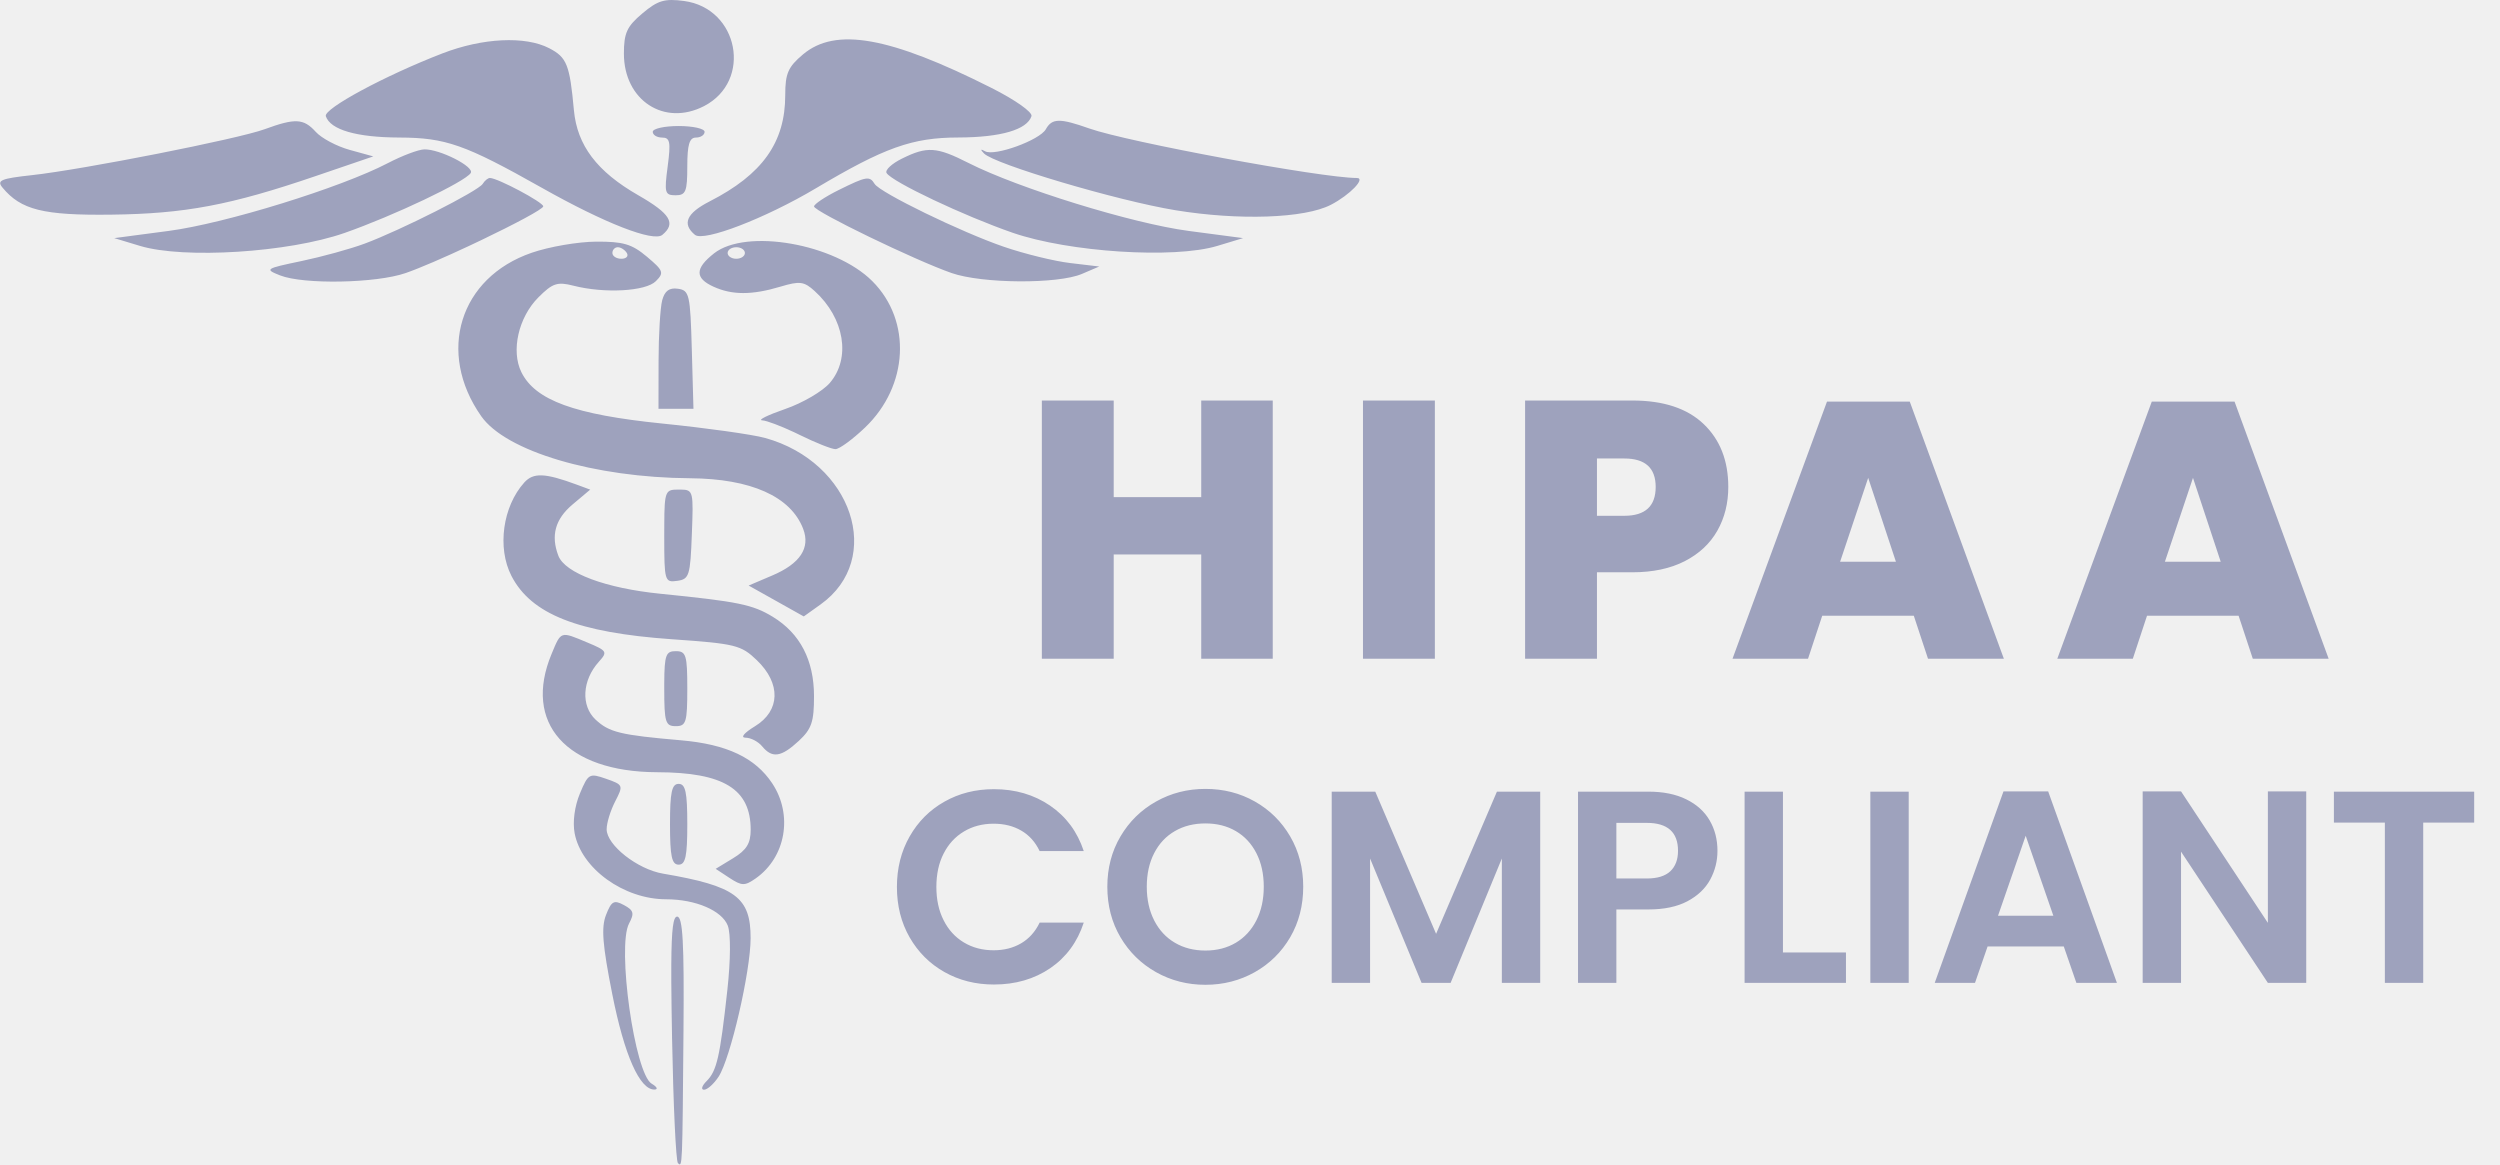
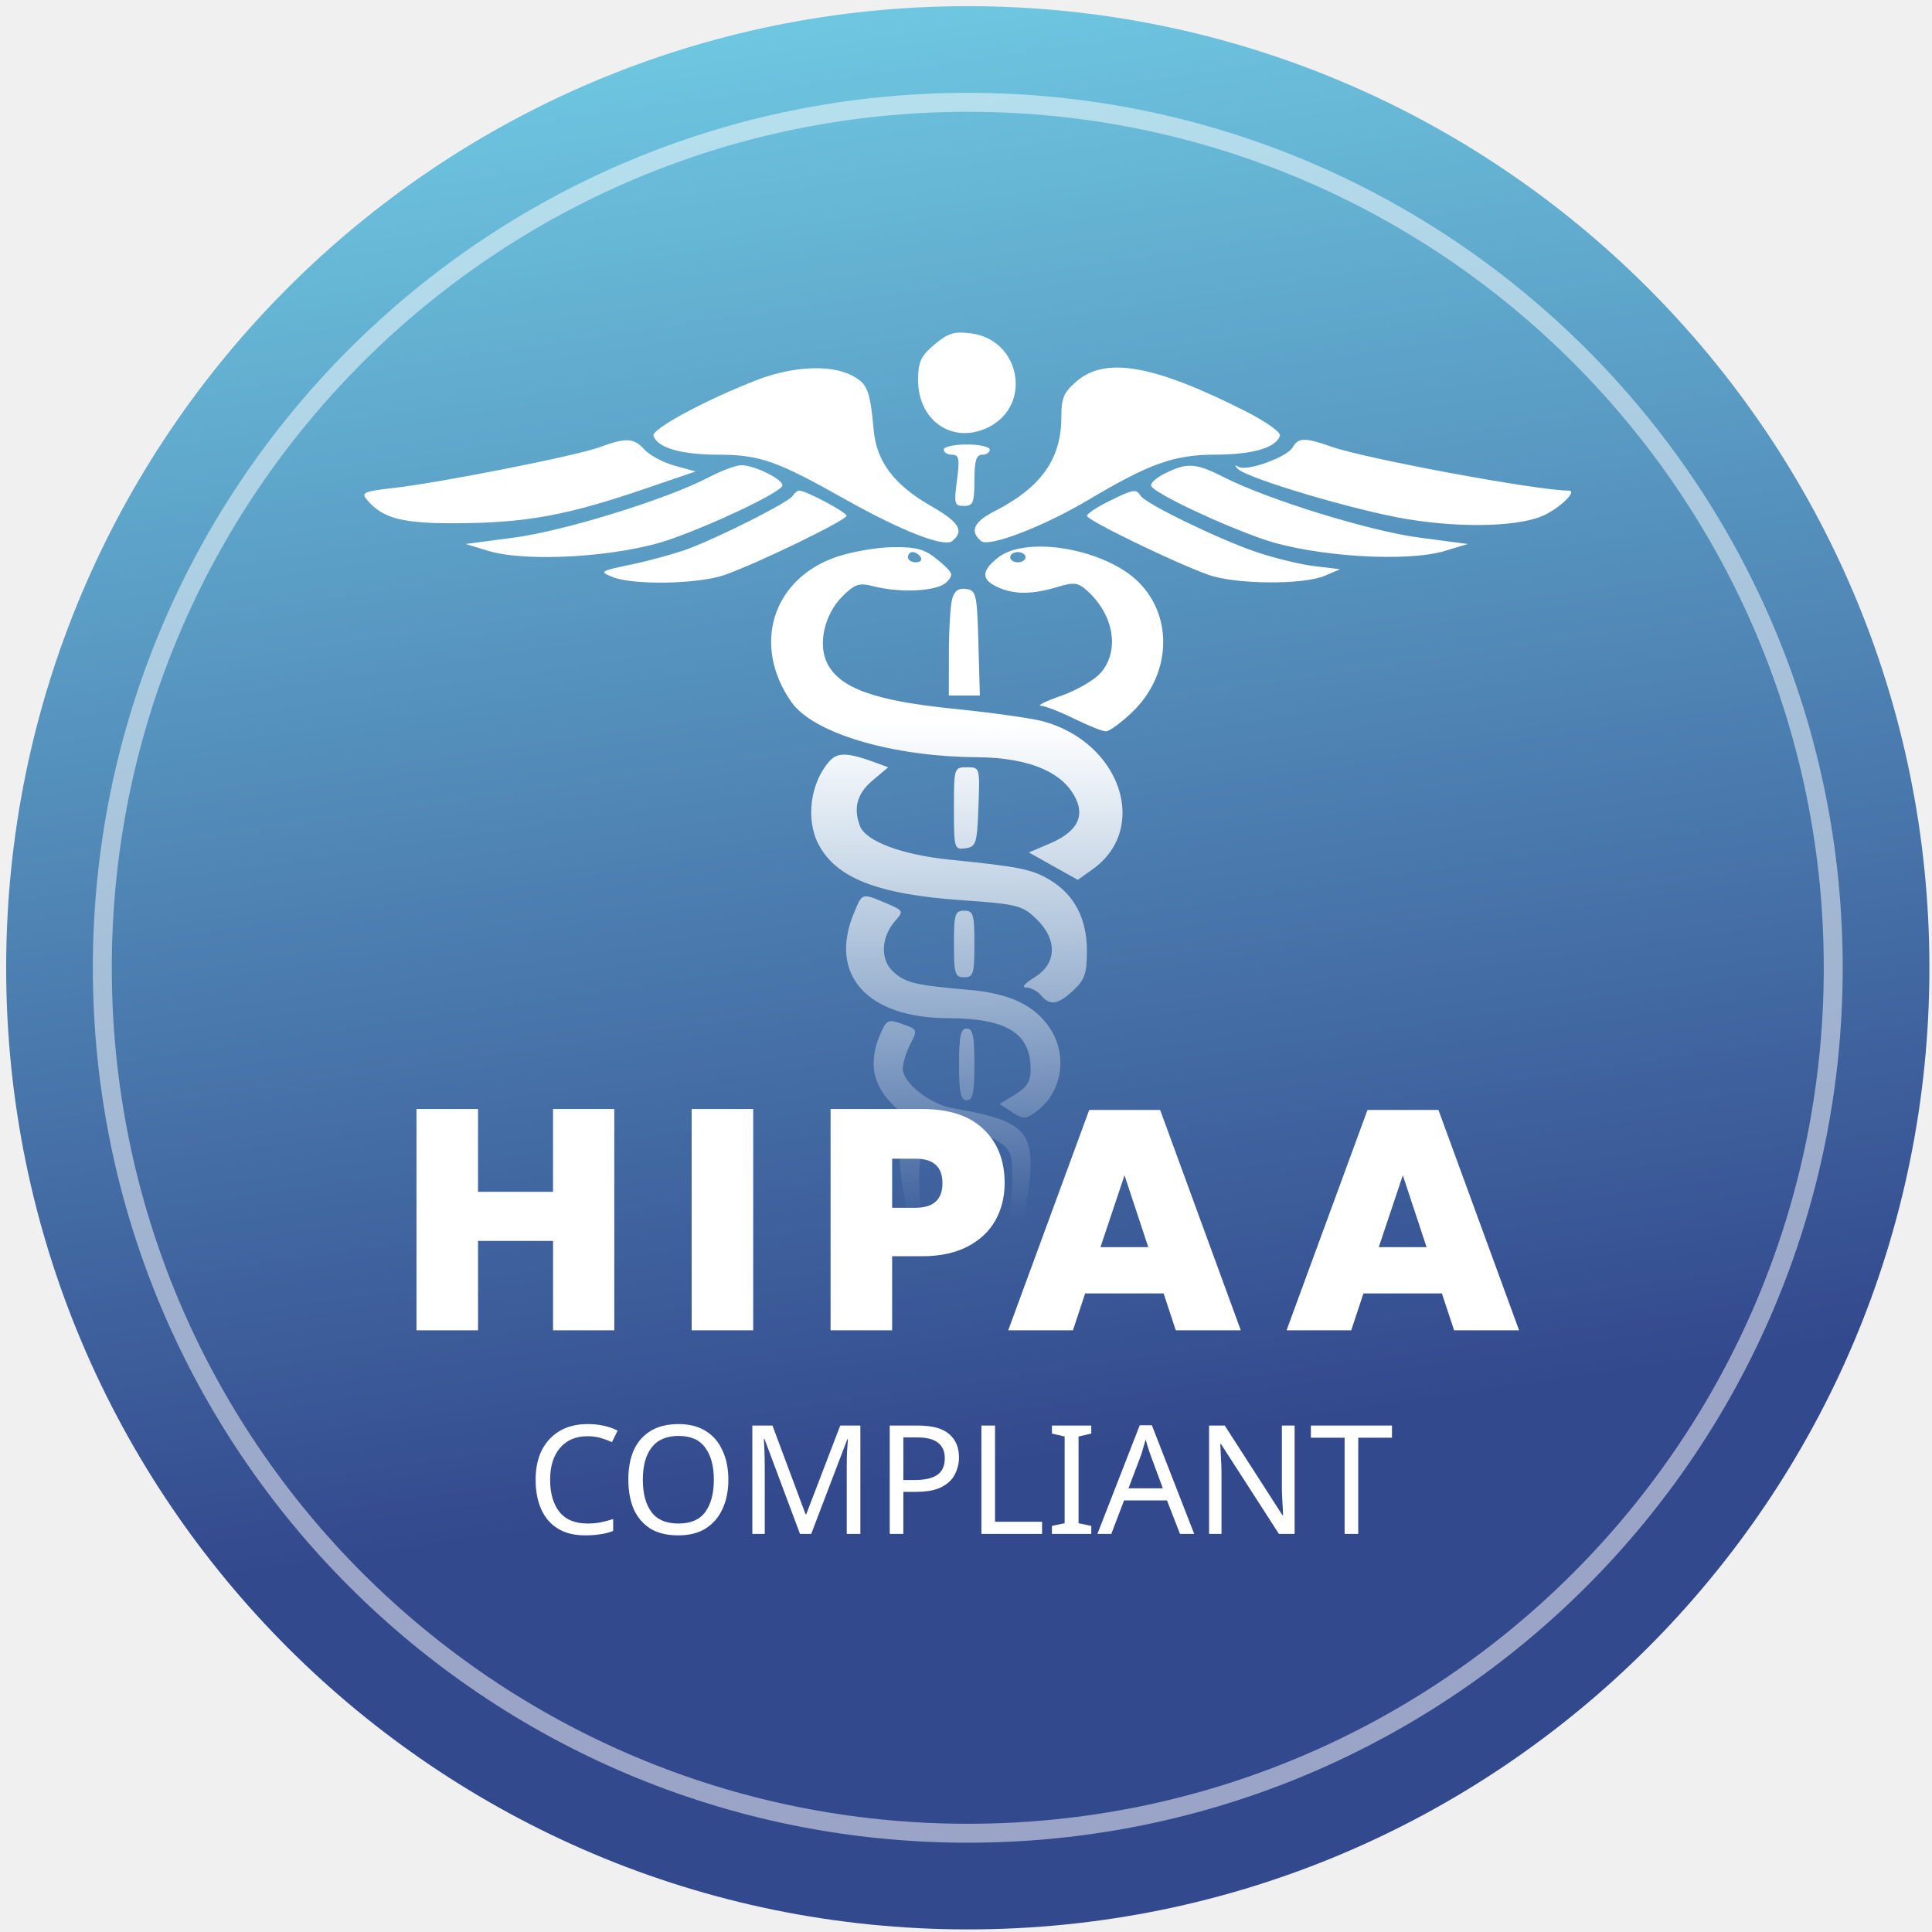
- <svg xmlns="http://www.w3.org/2000/svg" width="73px" height="34px" viewBox="0 0 73 34" version="1.1">
-   <g id="assets" stroke="none" stroke-width="1" fill="none" fill-rule="evenodd">
-     <g id="compliance" transform="translate(-273, 0)" fill="#9EA2BD">
-       <path d="M292.772,26.765 C292.937,26.766 292.979,27.506 292.958,30.093 C292.925,34.12 292.927,34.092 292.795,33.961 C292.737,33.903 292.661,32.26 292.624,30.31 C292.612,29.661 292.605,29.121 292.602,28.676 L292.602,28.154 C292.609,27.103 292.66,26.765 292.772,26.765 Z M289.932,23.174 C290.177,22.588 290.209,22.57 290.699,22.741 C291.2,22.916 291.206,22.931 290.963,23.402 C290.826,23.667 290.714,24.032 290.714,24.214 C290.714,24.675 291.611,25.383 292.359,25.51 C294.48,25.872 294.92,26.197 294.918,27.397 C294.917,28.366 294.328,30.912 293.983,31.439 C293.846,31.649 293.655,31.82 293.558,31.82 C293.461,31.82 293.494,31.707 293.632,31.569 C293.931,31.27 294.024,30.863 294.239,28.906 C294.335,28.03 294.34,27.264 294.252,27.031 C294.084,26.59 293.312,26.259 292.45,26.259 C291.215,26.259 289.972,25.361 289.779,24.328 C289.717,24.002 289.779,23.543 289.932,23.174 Z M290.696,26.716 C290.854,26.311 290.926,26.271 291.219,26.428 C291.504,26.581 291.528,26.668 291.369,26.965 C291.01,27.638 291.534,31.355 292.029,31.644 C292.185,31.735 292.222,31.812 292.113,31.815 C291.681,31.826 291.232,30.814 290.879,29.033 C290.592,27.586 290.552,27.084 290.696,26.716 Z M308.198,23.036 C308.726,23.036 309.207,23.158 309.642,23.404 C310.076,23.649 310.42,23.989 310.674,24.424 C310.927,24.858 311.054,25.348 311.054,25.892 C311.054,26.441 310.927,26.933 310.674,27.368 C310.42,27.802 310.075,28.142 309.638,28.388 C309.2,28.633 308.72,28.756 308.198,28.756 C307.675,28.756 307.195,28.633 306.758,28.388 C306.32,28.142 305.974,27.802 305.718,27.368 C305.462,26.933 305.334,26.441 305.334,25.892 C305.334,25.348 305.462,24.858 305.718,24.424 C305.974,23.989 306.32,23.649 306.758,23.404 C307.195,23.158 307.675,23.036 308.198,23.036 Z M302.022,23.044 C302.646,23.044 303.192,23.204 303.662,23.524 C304.131,23.844 304.459,24.286 304.646,24.852 L303.358,24.852 C303.23,24.585 303.05,24.385 302.818,24.252 C302.586,24.118 302.318,24.052 302.014,24.052 C301.688,24.052 301.399,24.128 301.146,24.28 C300.892,24.432 300.695,24.646 300.554,24.924 C300.412,25.201 300.342,25.526 300.342,25.9 C300.342,26.268 300.412,26.592 300.554,26.872 C300.695,27.152 300.892,27.368 301.146,27.52 C301.399,27.672 301.688,27.748 302.014,27.748 C302.318,27.748 302.586,27.68 302.818,27.544 C303.05,27.408 303.23,27.206 303.358,26.94 L304.646,26.94 C304.459,27.51 304.132,27.954 303.666,28.272 C303.199,28.589 302.651,28.748 302.022,28.748 C301.488,28.748 301.007,28.626 300.578,28.384 C300.148,28.141 299.81,27.804 299.562,27.372 C299.314,26.94 299.19,26.449 299.19,25.9 C299.19,25.35 299.314,24.858 299.562,24.424 C299.81,23.989 300.148,23.65 300.578,23.408 C301.007,23.165 301.488,23.044 302.022,23.044 Z M345.246,23.116 L345.246,24.02 L343.758,24.02 L343.758,28.7 L342.638,28.7 L342.638,24.02 L341.15,24.02 L341.15,23.116 L345.246,23.116 Z M336.686,23.108 L339.222,26.948 L339.222,23.108 L340.342,23.108 L340.342,28.7 L339.222,28.7 L336.686,24.868 L336.686,28.7 L335.566,28.7 L335.566,23.108 L336.686,23.108 Z M332.806,23.108 L334.814,28.7 L333.63,28.7 L333.262,27.636 L331.038,27.636 L330.67,28.7 L329.494,28.7 L331.502,23.108 L332.806,23.108 Z M328.734,23.116 L328.734,28.7 L327.614,28.7 L327.614,23.116 L328.734,23.116 Z M325.062,23.116 L325.062,27.812 L326.902,27.812 L326.902,28.7 L323.942,28.7 L323.942,23.116 L325.062,23.116 Z M321.134,23.116 C321.566,23.116 321.934,23.19 322.238,23.34 C322.542,23.489 322.77,23.694 322.922,23.956 C323.074,24.217 323.15,24.513 323.15,24.844 C323.15,25.142 323.079,25.422 322.938,25.684 C322.796,25.945 322.575,26.156 322.274,26.316 C321.972,26.476 321.592,26.556 321.134,26.556 L320.198,26.556 L320.198,28.7 L319.078,28.7 L319.078,23.116 Z M313.158,23.116 L314.934,27.268 L316.71,23.116 L317.974,23.116 L317.974,28.7 L316.854,28.7 L316.854,25.068 L315.358,28.7 L314.51,28.7 L313.006,25.068 L313.006,28.7 L311.886,28.7 L311.886,23.116 L313.158,23.116 Z M308.198,24.044 C307.862,24.044 307.564,24.118 307.306,24.268 C307.047,24.417 306.846,24.632 306.702,24.912 C306.558,25.192 306.486,25.518 306.486,25.892 C306.486,26.265 306.558,26.593 306.702,26.876 C306.846,27.158 307.047,27.376 307.306,27.528 C307.564,27.68 307.862,27.756 308.198,27.756 C308.534,27.756 308.83,27.68 309.086,27.528 C309.342,27.376 309.542,27.158 309.686,26.876 C309.83,26.593 309.902,26.265 309.902,25.892 C309.902,25.518 309.83,25.192 309.686,24.912 C309.542,24.632 309.342,24.417 309.086,24.268 C308.83,24.118 308.534,24.044 308.198,24.044 Z M332.15,24.404 L331.342,26.74 L332.958,26.74 L332.15,24.404 Z M289.107,19.093 C289.388,18.419 289.357,18.429 290.155,18.763 C290.727,19.002 290.747,19.035 290.488,19.321 C290,19.861 289.957,20.607 290.39,21.012 C290.791,21.385 291.111,21.463 292.889,21.617 C294.222,21.733 295.05,22.124 295.548,22.872 C296.161,23.794 295.947,25.031 295.067,25.649 C294.746,25.873 294.663,25.872 294.302,25.636 L293.898,25.37 L294.409,25.059 C294.8,24.821 294.92,24.626 294.92,24.229 C294.92,23.04 294.131,22.554 292.191,22.549 C289.537,22.541 288.264,21.114 289.107,19.093 Z M321.086,24.028 L320.198,24.028 L320.198,25.652 L321.086,25.652 C321.395,25.652 321.624,25.581 321.774,25.44 C321.923,25.298 321.998,25.1 321.998,24.844 C321.998,24.3 321.694,24.028 321.086,24.028 Z M292.817,22.889 C293.017,22.889 293.069,23.133 293.069,24.069 C293.069,25.005 293.017,25.248 292.817,25.248 C292.616,25.248 292.564,25.005 292.564,24.069 C292.564,23.133 292.616,22.889 292.817,22.889 Z M288.31,14.088 C288.575,13.795 288.913,13.809 289.843,14.152 L290.234,14.297 L289.717,14.732 C289.212,15.158 289.079,15.639 289.304,16.227 C289.499,16.735 290.69,17.178 292.287,17.338 C294.554,17.566 294.977,17.652 295.566,18.011 C296.362,18.496 296.769,19.278 296.769,20.328 C296.77,21.077 296.699,21.287 296.325,21.634 C295.812,22.11 295.55,22.149 295.256,21.794 C295.141,21.655 294.923,21.541 294.773,21.541 C294.611,21.54 294.723,21.403 295.046,21.206 C295.786,20.754 295.809,19.958 295.1,19.278 C294.64,18.836 294.477,18.796 292.618,18.666 C289.874,18.473 288.512,17.936 287.935,16.818 C287.512,15.998 287.678,14.788 288.31,14.088 Z M292.733,19.014 C293.034,19.014 293.069,19.126 293.069,20.109 C293.069,21.092 293.034,21.204 292.733,21.204 C292.431,21.204 292.396,21.092 292.396,20.109 L292.396,19.944 C292.401,19.113 292.448,19.014 292.733,19.014 Z M338.249,11.727 L340.997,19.236 L338.782,19.236 L338.367,17.979 L335.693,17.979 L335.278,19.236 L333.073,19.236 L335.832,11.727 L338.249,11.727 Z M328.765,11.727 L331.513,19.236 L329.298,19.236 L328.883,17.979 L326.209,17.979 L325.794,19.236 L323.589,19.236 L326.348,11.727 L328.765,11.727 Z M320.664,11.695 C321.573,11.695 322.267,11.924 322.747,12.382 C323.226,12.84 323.466,13.452 323.466,14.219 C323.466,14.695 323.359,15.121 323.146,15.497 C322.933,15.874 322.615,16.17 322.193,16.387 C321.77,16.603 321.261,16.711 320.664,16.711 L319.631,16.711 L319.631,19.236 L317.533,19.236 L317.533,11.695 L320.664,11.695 Z M314.898,11.695 L314.898,19.236 L312.799,19.236 L312.799,11.695 L314.898,11.695 Z M305.52,11.695 L305.52,14.517 L308.076,14.517 L308.076,11.695 L310.164,11.695 L310.164,19.236 L308.076,19.236 L308.076,16.19 L305.52,16.19 L305.52,19.236 L303.422,19.236 L303.422,11.695 L305.52,11.695 Z M290.406,7.056 C291.198,7.051 291.451,7.126 291.89,7.496 C292.375,7.904 292.396,7.965 292.15,8.211 C291.853,8.508 290.652,8.574 289.747,8.343 C289.273,8.222 289.137,8.267 288.721,8.683 C288.139,9.266 287.917,10.244 288.224,10.867 C288.63,11.69 289.779,12.108 292.346,12.368 C293.623,12.497 294.97,12.686 295.34,12.788 C297.888,13.493 298.828,16.318 296.959,17.651 L296.47,18 L294.86,17.098 L295.55,16.804 C296.363,16.459 296.666,16.002 296.453,15.444 C296.092,14.498 294.93,13.978 293.153,13.965 C290.354,13.946 287.77,13.179 287.051,12.152 C285.744,10.287 286.419,8.105 288.527,7.38 C289.036,7.204 289.881,7.059 290.406,7.056 Z M292.882,14.296 C293.249,14.299 293.249,14.364 293.202,15.602 C293.157,16.81 293.125,16.912 292.775,16.961 C292.409,17.013 292.396,16.969 292.396,15.656 L292.397,15.321 C292.4,14.309 292.439,14.296 292.824,14.296 Z M327.551,13.953 L326.731,16.403 L328.361,16.403 L327.551,13.953 Z M337.035,13.953 L336.215,16.403 L337.845,16.403 L337.035,13.953 Z M320.43,13.388 L319.631,13.388 L319.631,15.061 L320.43,15.061 C321.041,15.061 321.346,14.78 321.346,14.219 C321.346,13.665 321.041,13.388 320.43,13.388 Z M293.849,7.399 C294.787,6.66 297.38,7.115 298.474,8.212 C299.627,9.367 299.531,11.269 298.259,12.484 C297.895,12.832 297.506,13.116 297.394,13.115 C297.282,13.114 296.812,12.927 296.35,12.699 L296.21,12.631 C295.792,12.434 295.381,12.279 295.256,12.274 C295.117,12.267 295.419,12.119 295.927,11.943 C296.435,11.768 297.022,11.425 297.231,11.181 C297.853,10.457 297.659,9.288 296.787,8.498 C296.477,8.216 296.352,8.201 295.783,8.372 C294.959,8.619 294.377,8.619 293.834,8.371 C293.287,8.121 293.291,7.839 293.849,7.399 Z M292.707,8.424 L292.796,8.431 C293.13,8.479 293.156,8.596 293.201,10.21 L293.249,11.937 L292.228,11.937 L292.23,10.547 C292.231,9.782 292.279,8.982 292.336,8.768 C292.41,8.493 292.543,8.395 292.796,8.431 Z M287.306,5.197 C287.528,5.197 288.863,5.907 288.863,6.025 C288.863,6.103 288.017,6.55 287.067,7.005 L286.683,7.187 C285.976,7.518 285.266,7.827 284.846,7.973 C283.986,8.273 281.859,8.312 281.177,8.041 C280.721,7.86 280.744,7.844 281.797,7.624 C282.399,7.498 283.232,7.269 283.648,7.114 C284.713,6.717 286.966,5.577 287.094,5.37 C287.153,5.274 287.248,5.197 287.306,5.197 Z M297.485,5.551 C298.301,5.147 298.392,5.131 298.539,5.37 C298.698,5.626 301.067,6.779 302.316,7.207 C302.914,7.412 303.784,7.626 304.25,7.681 L305.098,7.782 L304.593,7.998 C303.891,8.299 301.681,8.285 300.787,7.973 C299.729,7.605 296.77,6.172 296.77,6.028 C296.77,5.961 297.092,5.746 297.485,5.551 Z M291.04,7.219 C290.953,7.219 290.882,7.294 290.882,7.387 C290.882,7.48 291,7.556 291.144,7.556 C291.288,7.556 291.36,7.48 291.303,7.387 C291.245,7.294 291.127,7.219 291.04,7.219 Z M294.499,7.219 C294.36,7.219 294.247,7.294 294.247,7.387 C294.247,7.48 294.36,7.556 294.499,7.556 C294.638,7.556 294.751,7.48 294.751,7.387 C294.751,7.294 294.638,7.219 294.499,7.219 Z M285.389,4.362 C285.838,4.351 286.859,4.869 286.746,5.051 C286.589,5.306 284.496,6.3 283.059,6.803 C281.425,7.374 278.37,7.567 277.09,7.181 L276.336,6.953 L277.931,6.742 C279.576,6.525 282.947,5.482 284.32,4.766 C284.737,4.548 285.218,4.366 285.389,4.362 Z M299.338,4.631 C300.073,4.267 300.347,4.285 301.279,4.758 C302.737,5.498 306.066,6.526 307.702,6.742 L309.298,6.953 L308.544,7.181 C307.283,7.562 304.218,7.365 302.574,6.798 C301.153,6.307 299.047,5.31 298.888,5.052 C298.836,4.968 299.039,4.778 299.338,4.631 Z M285.919,1.559 C287.094,1.105 288.336,1.045 289.037,1.408 C289.552,1.675 289.636,1.887 289.758,3.216 C289.852,4.244 290.431,5.01 291.637,5.701 C292.575,6.239 292.747,6.52 292.341,6.858 C292.081,7.074 290.66,6.52 288.826,5.486 C286.576,4.218 286.017,4.021 284.657,4.016 C283.412,4.012 282.645,3.789 282.514,3.393 C282.443,3.176 284.244,2.205 285.919,1.559 Z M296.447,1.589 C297.398,0.787 298.978,1.068 301.955,2.569 C302.652,2.921 303.157,3.278 303.119,3.393 C302.988,3.789 302.22,4.012 300.976,4.015 C299.637,4.018 298.829,4.306 296.824,5.498 C295.344,6.378 293.547,7.069 293.292,6.857 C292.908,6.538 293.045,6.227 293.719,5.882 C295.265,5.092 295.929,4.159 295.929,2.774 C295.929,2.145 296.012,1.955 296.447,1.589 Z M303.538,3.774 C303.719,3.45 303.944,3.446 304.806,3.751 C305.93,4.148 311.595,5.197 312.617,5.197 C312.894,5.197 312.416,5.693 311.862,5.98 C311.096,6.377 309.178,6.443 307.319,6.138 C305.625,5.86 302.033,4.794 301.733,4.481 C301.619,4.362 301.629,4.341 301.764,4.417 C302.04,4.572 303.359,4.093 303.538,3.774 Z M280.728,3.773 C281.621,3.446 281.865,3.458 282.219,3.849 C282.386,4.035 282.834,4.273 283.212,4.377 L283.9,4.567 L282.218,5.141 C279.73,5.991 278.399,6.242 276.246,6.268 C274.265,6.292 273.613,6.13 273.073,5.478 C272.898,5.267 273.024,5.214 273.926,5.115 C275.426,4.951 279.956,4.057 280.728,3.773 Z M292.817,3.68 C293.233,3.68 293.574,3.756 293.574,3.849 C293.574,3.941 293.46,4.017 293.321,4.017 C293.131,4.017 293.069,4.223 293.069,4.86 C293.069,5.595 293.025,5.702 292.727,5.702 C292.413,5.702 292.394,5.631 292.496,4.86 C292.59,4.148 292.565,4.017 292.334,4.017 C292.183,4.017 292.06,3.941 292.06,3.849 C292.06,3.756 292.4,3.68 292.817,3.68 Z M291.757,0.392 C292.208,0.011 292.406,-0.047 292.976,0.029 C294.573,0.244 294.977,2.363 293.56,3.097 C292.397,3.7 291.218,2.93 291.218,1.566 C291.218,0.962 291.306,0.772 291.757,0.392 Z" id="hipaa" />
+ <svg xmlns="http://www.w3.org/2000/svg" width="102" height="102" viewBox="0 0 102 102">
+   <defs>
+     <linearGradient x1="42.363%" y1="0%" x2="53.384%" y2="75.298%" id="hst5in3bla">
+       <stop stop-color="#6FC9E2" offset="0%" />
+       <stop stop-color="#33498D" offset="100%" />
+     </linearGradient>
+     <linearGradient x1="50%" y1="37.674%" x2="50%" y2="85.986%" id="k2f24nz0rb">
+       <stop stop-color="#FFF" offset="0%" />
+       <stop stop-color="#FFF" stop-opacity="0" offset="100%" />
+     </linearGradient>
+   </defs>
+   <g fill="none">
+     <path d="M50.77 101.538c28.039 0 50.768-22.73 50.768-50.769C101.538 22.73 78.808 0 50.77 0 22.73 0 0 22.73 0 50.77c0 28.038 22.73 50.768 50.77 50.768z" fill="url(#hst5in3bla)" fill-rule="evenodd" transform="translate(.325 .325)" />
+     <path d="M49.012 17.863c-.725.61-.865.916-.865 1.885 0 2.19 1.891 3.426 3.76 2.458 2.274-1.178 1.626-4.58-.938-4.925-.915-.123-1.233-.028-1.957.582zm-9.371 1.873c-2.689 1.038-5.58 2.596-5.466 2.945.21.635 1.442.994 3.44 1 2.183.007 3.08.324 6.693 2.36 2.944 1.659 5.223 2.548 5.641 2.201.651-.541.377-.993-1.129-1.856-1.936-1.11-2.866-2.339-3.017-3.99-.196-2.133-.331-2.473-1.157-2.9-1.125-.584-3.119-.488-5.005.24zm16.899.049c-.699.588-.831.892-.831 1.902 0 2.223-1.065 3.721-3.547 4.99-1.082.552-1.302 1.053-.687 1.564.41.341 3.295-.768 5.67-2.18 3.219-1.914 4.516-2.377 6.665-2.382 1.998-.004 3.23-.362 3.44-.998.061-.184-.75-.758-1.869-1.322-4.777-2.41-7.314-2.862-8.841-1.574zm-25.231 3.507c-1.24.455-8.512 1.89-10.919 2.153-1.45.16-1.65.244-1.37.582.868 1.048 1.914 1.308 5.093 1.27 3.456-.043 5.593-.446 9.587-1.81l2.7-.921-1.104-.305c-.608-.168-1.326-.55-1.595-.848-.567-.627-.96-.647-2.392-.121zm36.614 0c-.287.513-2.405 1.281-2.848 1.032-.216-.121-.232-.088-.05.103.481.503 6.247 2.214 8.967 2.66 2.985.49 6.063.384 7.292-.253.89-.46 1.657-1.258 1.212-1.258-1.64 0-10.733-1.684-12.538-2.321-1.383-.49-1.745-.483-2.035.037zm-18.425.12c0 .149.198.27.44.27.371 0 .412.21.26 1.353-.164 1.239-.133 1.352.37 1.352.48 0 .55-.172.55-1.352 0-1.022.099-1.352.405-1.352.223 0 .405-.122.405-.27 0-.15-.547-.271-1.215-.271-.669 0-1.215.121-1.215.27zm-12.424 1.472c-2.204 1.15-7.615 2.825-10.256 3.173l-2.56.338 1.21.366c2.054.62 6.96.31 9.582-.607 2.306-.806 5.666-2.403 5.919-2.812.18-.292-1.459-1.124-2.179-1.106-.275.007-1.047.299-1.716.648zm24.107-.216c-.48.237-.806.541-.723.676.255.414 3.636 2.014 5.918 2.802 2.638.91 7.558 1.227 9.582.615l1.21-.366-2.56-.338c-2.628-.346-7.972-1.997-10.311-3.184-1.496-.76-1.936-.788-3.116-.205zm-19.654 1.186c-.205.332-3.822 2.163-5.532 2.8-.668.248-2.005.617-2.97.819-1.69.353-1.728.378-.995.67 1.094.435 4.507.371 5.89-.11 1.713-.596 6.447-2.893 6.447-3.127 0-.19-2.144-1.33-2.5-1.33-.093 0-.246.125-.34.278zm16.68.291c-.632.313-1.148.657-1.148.765 0 .231 4.75 2.532 6.448 3.123 1.434.5 4.982.523 6.11.04l.81-.347-1.36-.162c-.749-.089-2.146-.431-3.106-.76-2.005-.688-5.808-2.539-6.062-2.95-.237-.383-.382-.358-1.692.291zm-14.38 2.935c-3.383 1.165-4.466 4.668-2.37 7.66 1.155 1.649 5.302 2.881 9.796 2.912 2.852.02 4.717.855 5.297 2.373.342.896-.145 1.629-1.45 2.184l-1.107.471 1.292.724 1.293.723.784-.56c3-2.14 1.491-6.673-2.599-7.805-.594-.164-2.756-.468-4.805-.675-4.121-.417-5.965-1.088-6.617-2.409-.494-1-.137-2.57.798-3.506.667-.668.885-.74 1.646-.546 1.453.372 3.381.266 3.858-.211.395-.396.36-.492-.418-1.148-.704-.593-1.11-.714-2.381-.707-.843.005-2.2.24-3.017.52zm8.542.032c-.894.705-.901 1.16-.023 1.56.87.397 1.805.397 3.128 0 .914-.274 1.114-.249 1.612.203 1.4 1.27 1.71 3.145.713 4.308-.336.39-1.278.941-2.093 1.223-.816.282-1.3.52-1.077.53.222.01 1.012.316 1.755.682.742.366 1.497.667 1.676.668.18.002.804-.454 1.388-1.012 2.043-1.951 2.197-5.004.347-6.858-1.758-1.76-5.92-2.49-7.426-1.304zm-4.087-.02c.092.149-.022.27-.254.27-.231 0-.42-.121-.42-.27 0-.148.113-.27.253-.27s.33.122.421.27zm5.536 0c0 .149-.182.27-.405.27-.223 0-.405-.121-.405-.27 0-.148.182-.27.405-.27.223 0 .405.122.405.27zm-3.876 2.218c-.092.342-.169 1.627-.17 2.854l-.004 2.231H51.407l-.077-2.772c-.072-2.59-.115-2.778-.65-2.854-.406-.058-.62.098-.738.54zm-6.464 8.539c-1.014 1.123-1.28 3.065-.6 4.382.925 1.794 3.111 2.656 7.517 2.966 2.983.21 3.244.274 3.983.983 1.138 1.092 1.102 2.369-.087 3.095-.518.316-.698.536-.438.537.242 0 .59.183.776.406.472.57.892.508 1.715-.257.6-.557.715-.894.714-2.096-.001-1.685-.653-2.94-1.932-3.719-.946-.576-1.624-.715-5.264-1.08-2.563-.257-4.475-.969-4.787-1.784-.362-.944-.149-1.716.662-2.399l.83-.7-.628-.231c-1.493-.551-2.035-.574-2.46-.103zm6.56 2.516c0 2.108.02 2.18.607 2.096.563-.08.614-.243.687-2.183.078-2.086.075-2.096-.608-2.096-.678 0-.686.025-.686 2.183zm-5.28 5.517c-1.353 3.244.69 5.535 4.95 5.548 3.115.009 4.38.788 4.38 2.696 0 .639-.192.95-.82 1.333l-.82.5.65.426c.579.38.712.382 1.226.02 1.413-.99 1.758-2.976.774-4.456-.8-1.202-2.129-1.829-4.269-2.015-2.855-.247-3.368-.372-4.011-.971-.696-.65-.627-1.847.157-2.714.415-.46.383-.513-.535-.897-1.28-.536-1.231-.551-1.682.53zm5.28 1.632c0 1.577.055 1.758.54 1.758.484 0 .54-.18.54-1.758s-.056-1.759-.54-1.759c-.485 0-.54.18-.54 1.759zm-3.955 4.92c-.246.591-.345 1.329-.247 1.852.31 1.658 2.305 3.1 4.288 3.1 1.385 0 2.624.531 2.893 1.24.141.373.133 1.603-.022 3.009-.345 3.14-.494 3.794-.973 4.274-.221.222-.275.403-.12.403.156 0 .464-.275.684-.611.553-.846 1.498-4.933 1.5-6.49.003-1.925-.704-2.446-4.108-3.027-1.2-.205-2.64-1.34-2.64-2.081 0-.292.18-.879.399-1.304.39-.756.38-.78-.423-1.06-.787-.275-.838-.246-1.23.695zm4.225 1.436c0 1.503.084 1.893.405 1.893s.405-.39.405-1.893c0-1.503-.084-1.894-.405-1.894s-.405.391-.405 1.894zm-3 4.25c-.23.59-.166 1.395.295 3.718.567 2.859 1.288 4.484 1.98 4.466.176-.005.115-.128-.134-.274-.795-.464-1.636-6.43-1.06-7.51.256-.477.216-.618-.24-.863-.472-.253-.587-.189-.84.462zm3.096 5.768c.058 3.13.182 5.768.275 5.86.21.212.209.256.26-6.208.034-4.153-.032-5.341-.298-5.342-.269 0-.32 1.221-.237 5.69z" fill="url(#k2f24nz0rb)" fill-rule="evenodd" transform="translate(.325 .325)" />
+     <path d="M51.094 5.402c25.235 0 45.692 20.457 45.692 45.692S76.33 96.786 51.094 96.786 5.402 76.33 5.402 51.094 25.859 5.402 51.094 5.402z" stroke="#FFF" opacity=".5" />
+     <g fill-rule="nonzero" fill="#FFF">
+       <path d="M32.432 58.55v11.682h-3.234v-4.719h-3.96v4.72h-3.25V58.55h3.25v4.373h3.96V58.55zM39.766 58.55v11.682h-3.25V58.55zM47.1 66.322v3.91h-3.25V58.55h4.85c1.408 0 2.483.355 3.226 1.065.742.709 1.114 1.658 1.114 2.846 0 .737-.165 1.397-.495 1.98-.33.583-.823 1.042-1.477 1.378-.655.335-1.444.503-2.368.503h-1.6zm1.237-2.558c.946 0 1.42-.434 1.42-1.303 0-.858-.474-1.287-1.42-1.287H47.1v2.59h1.237zM61.432 68.285H57.29l-.643 1.947H53.23L57.505 58.6h3.745l4.257 11.632h-3.432l-.643-1.947zm-.809-2.442-1.254-3.795-1.27 3.795h2.524zM76.124 68.285h-4.141l-.644 1.947h-3.415L72.197 58.6h3.746L80.2 70.232h-3.432l-.644-1.947zm-.808-2.442-1.254-3.795-1.27 3.795h2.524z" />
    </g>
+     <text font-family="Poppins-SemiBold, Poppins" font-size="8" font-weight="500" fill="#FFF" transform="translate(.325 .325)">
+       <tspan x="27.469" y="80.658">COMPLIANT</tspan>
+     </text>
  </g>
</svg>
